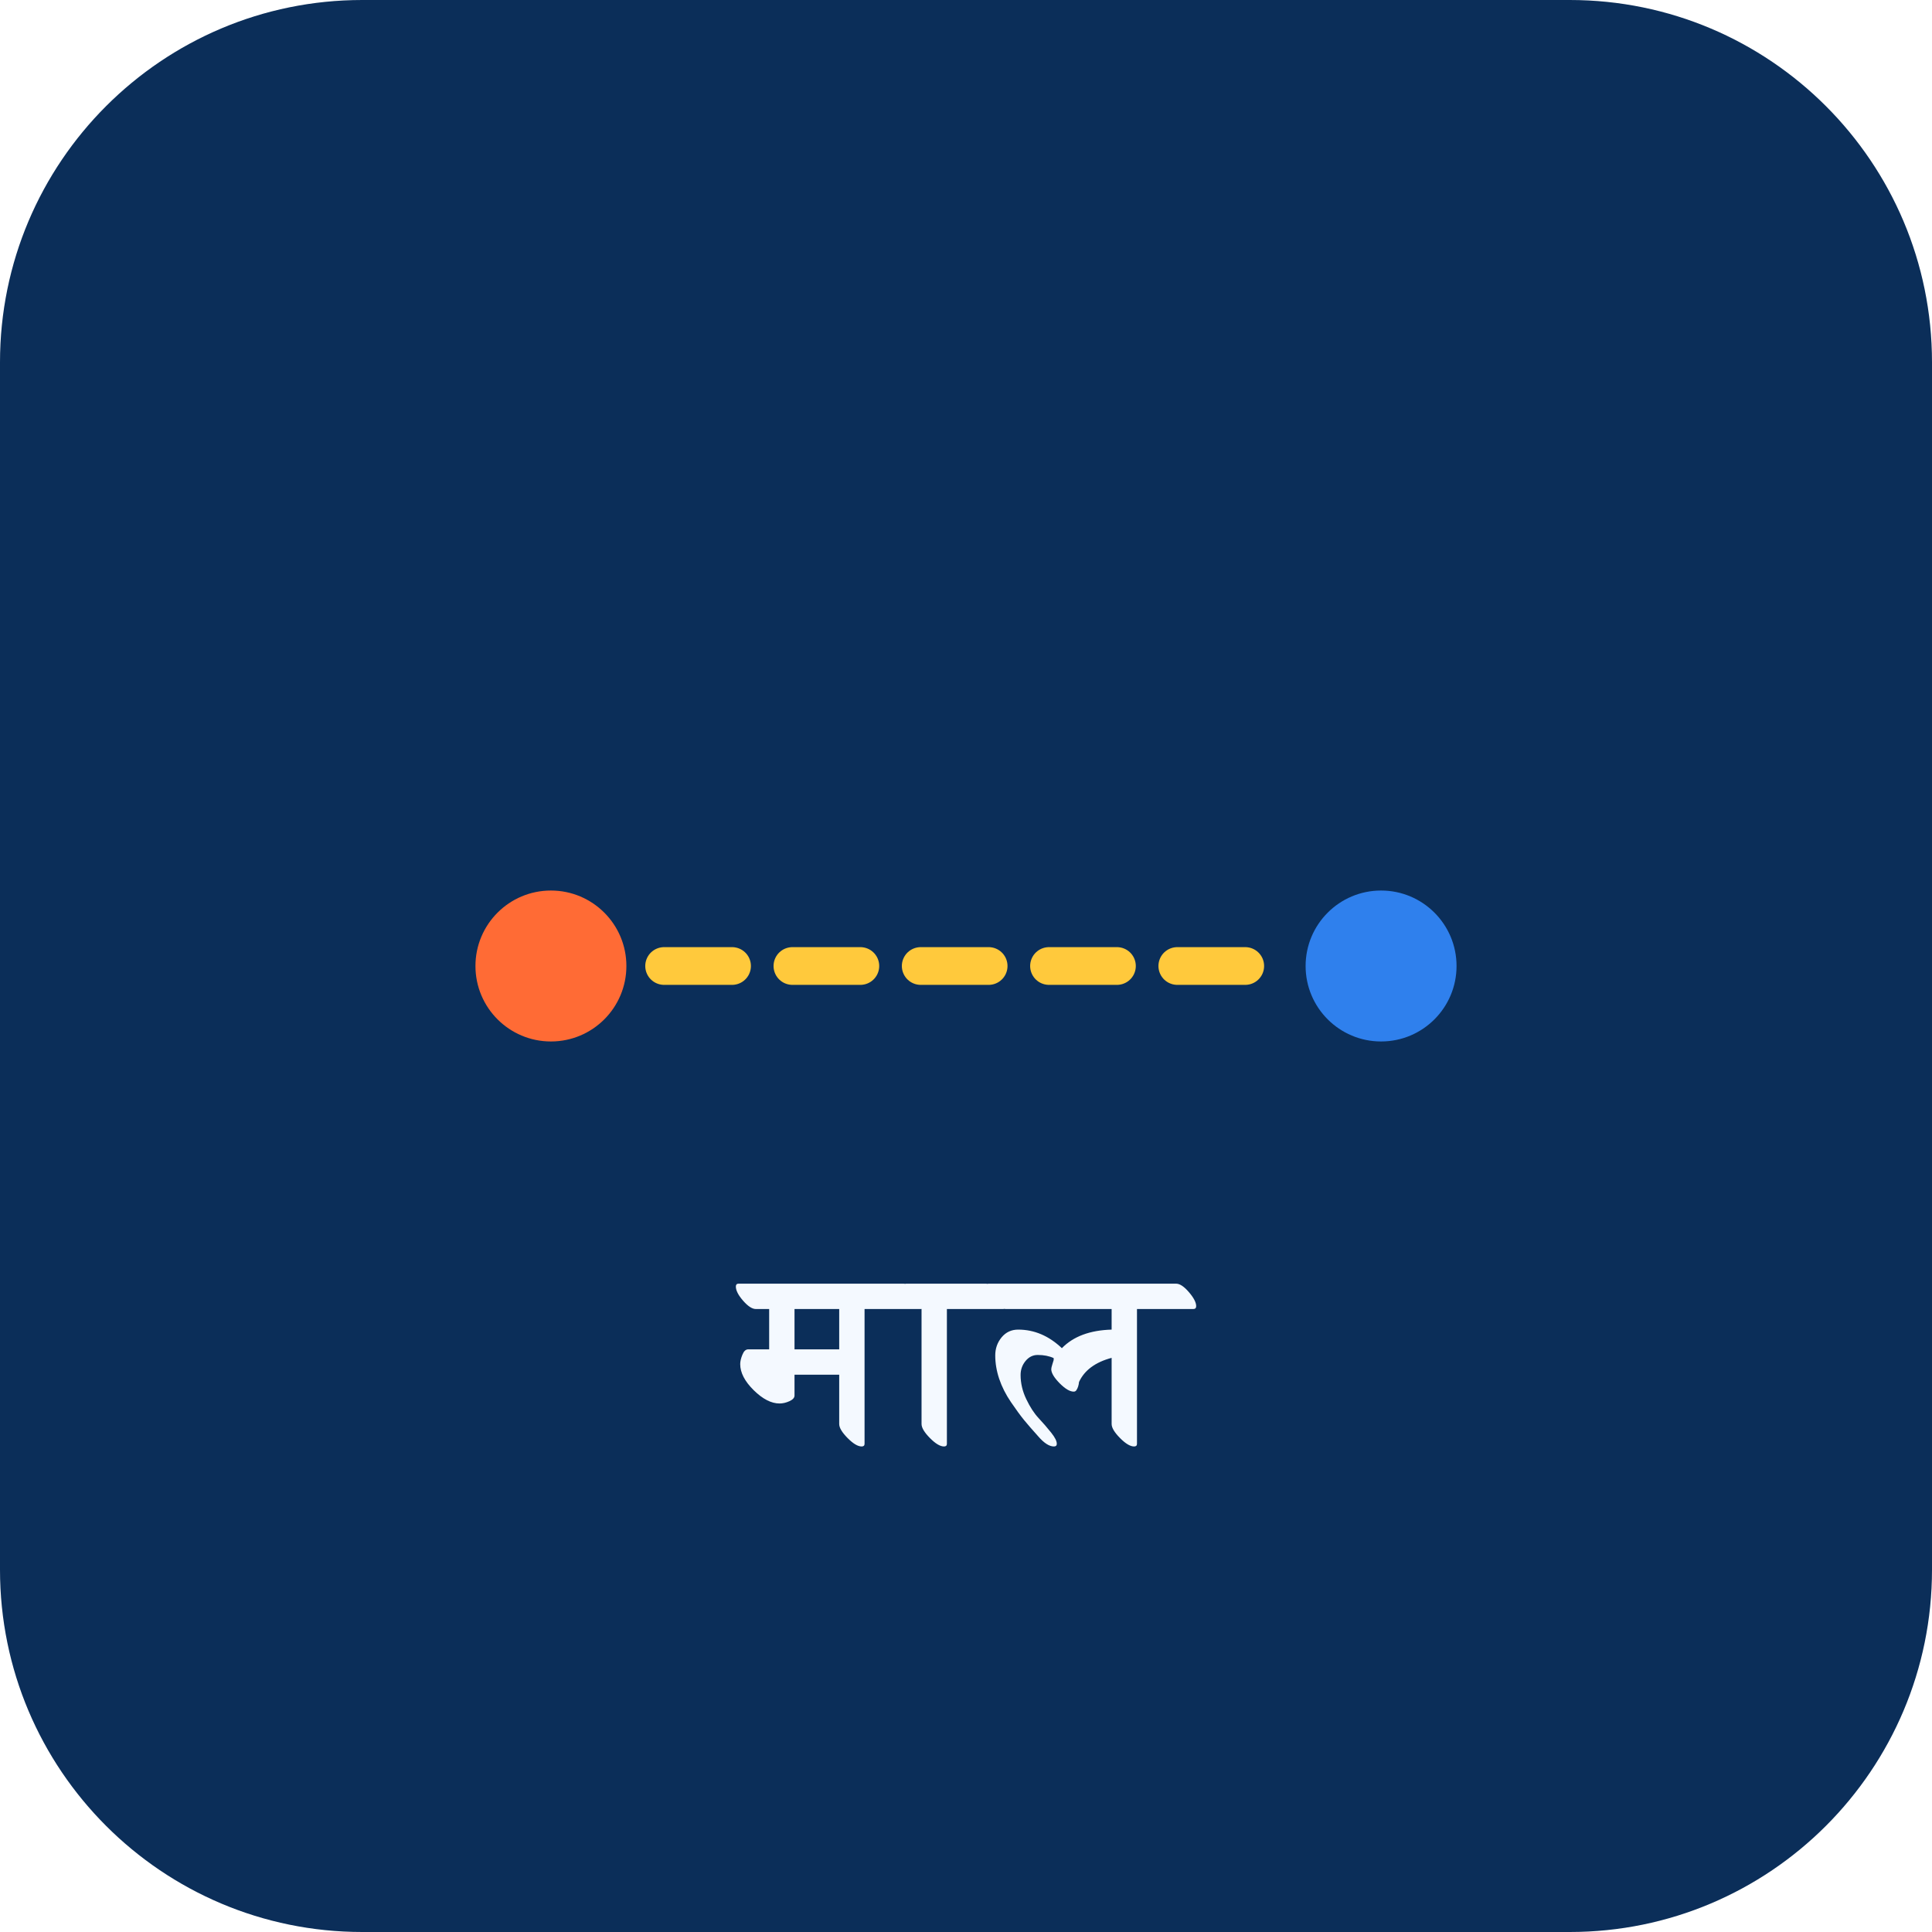
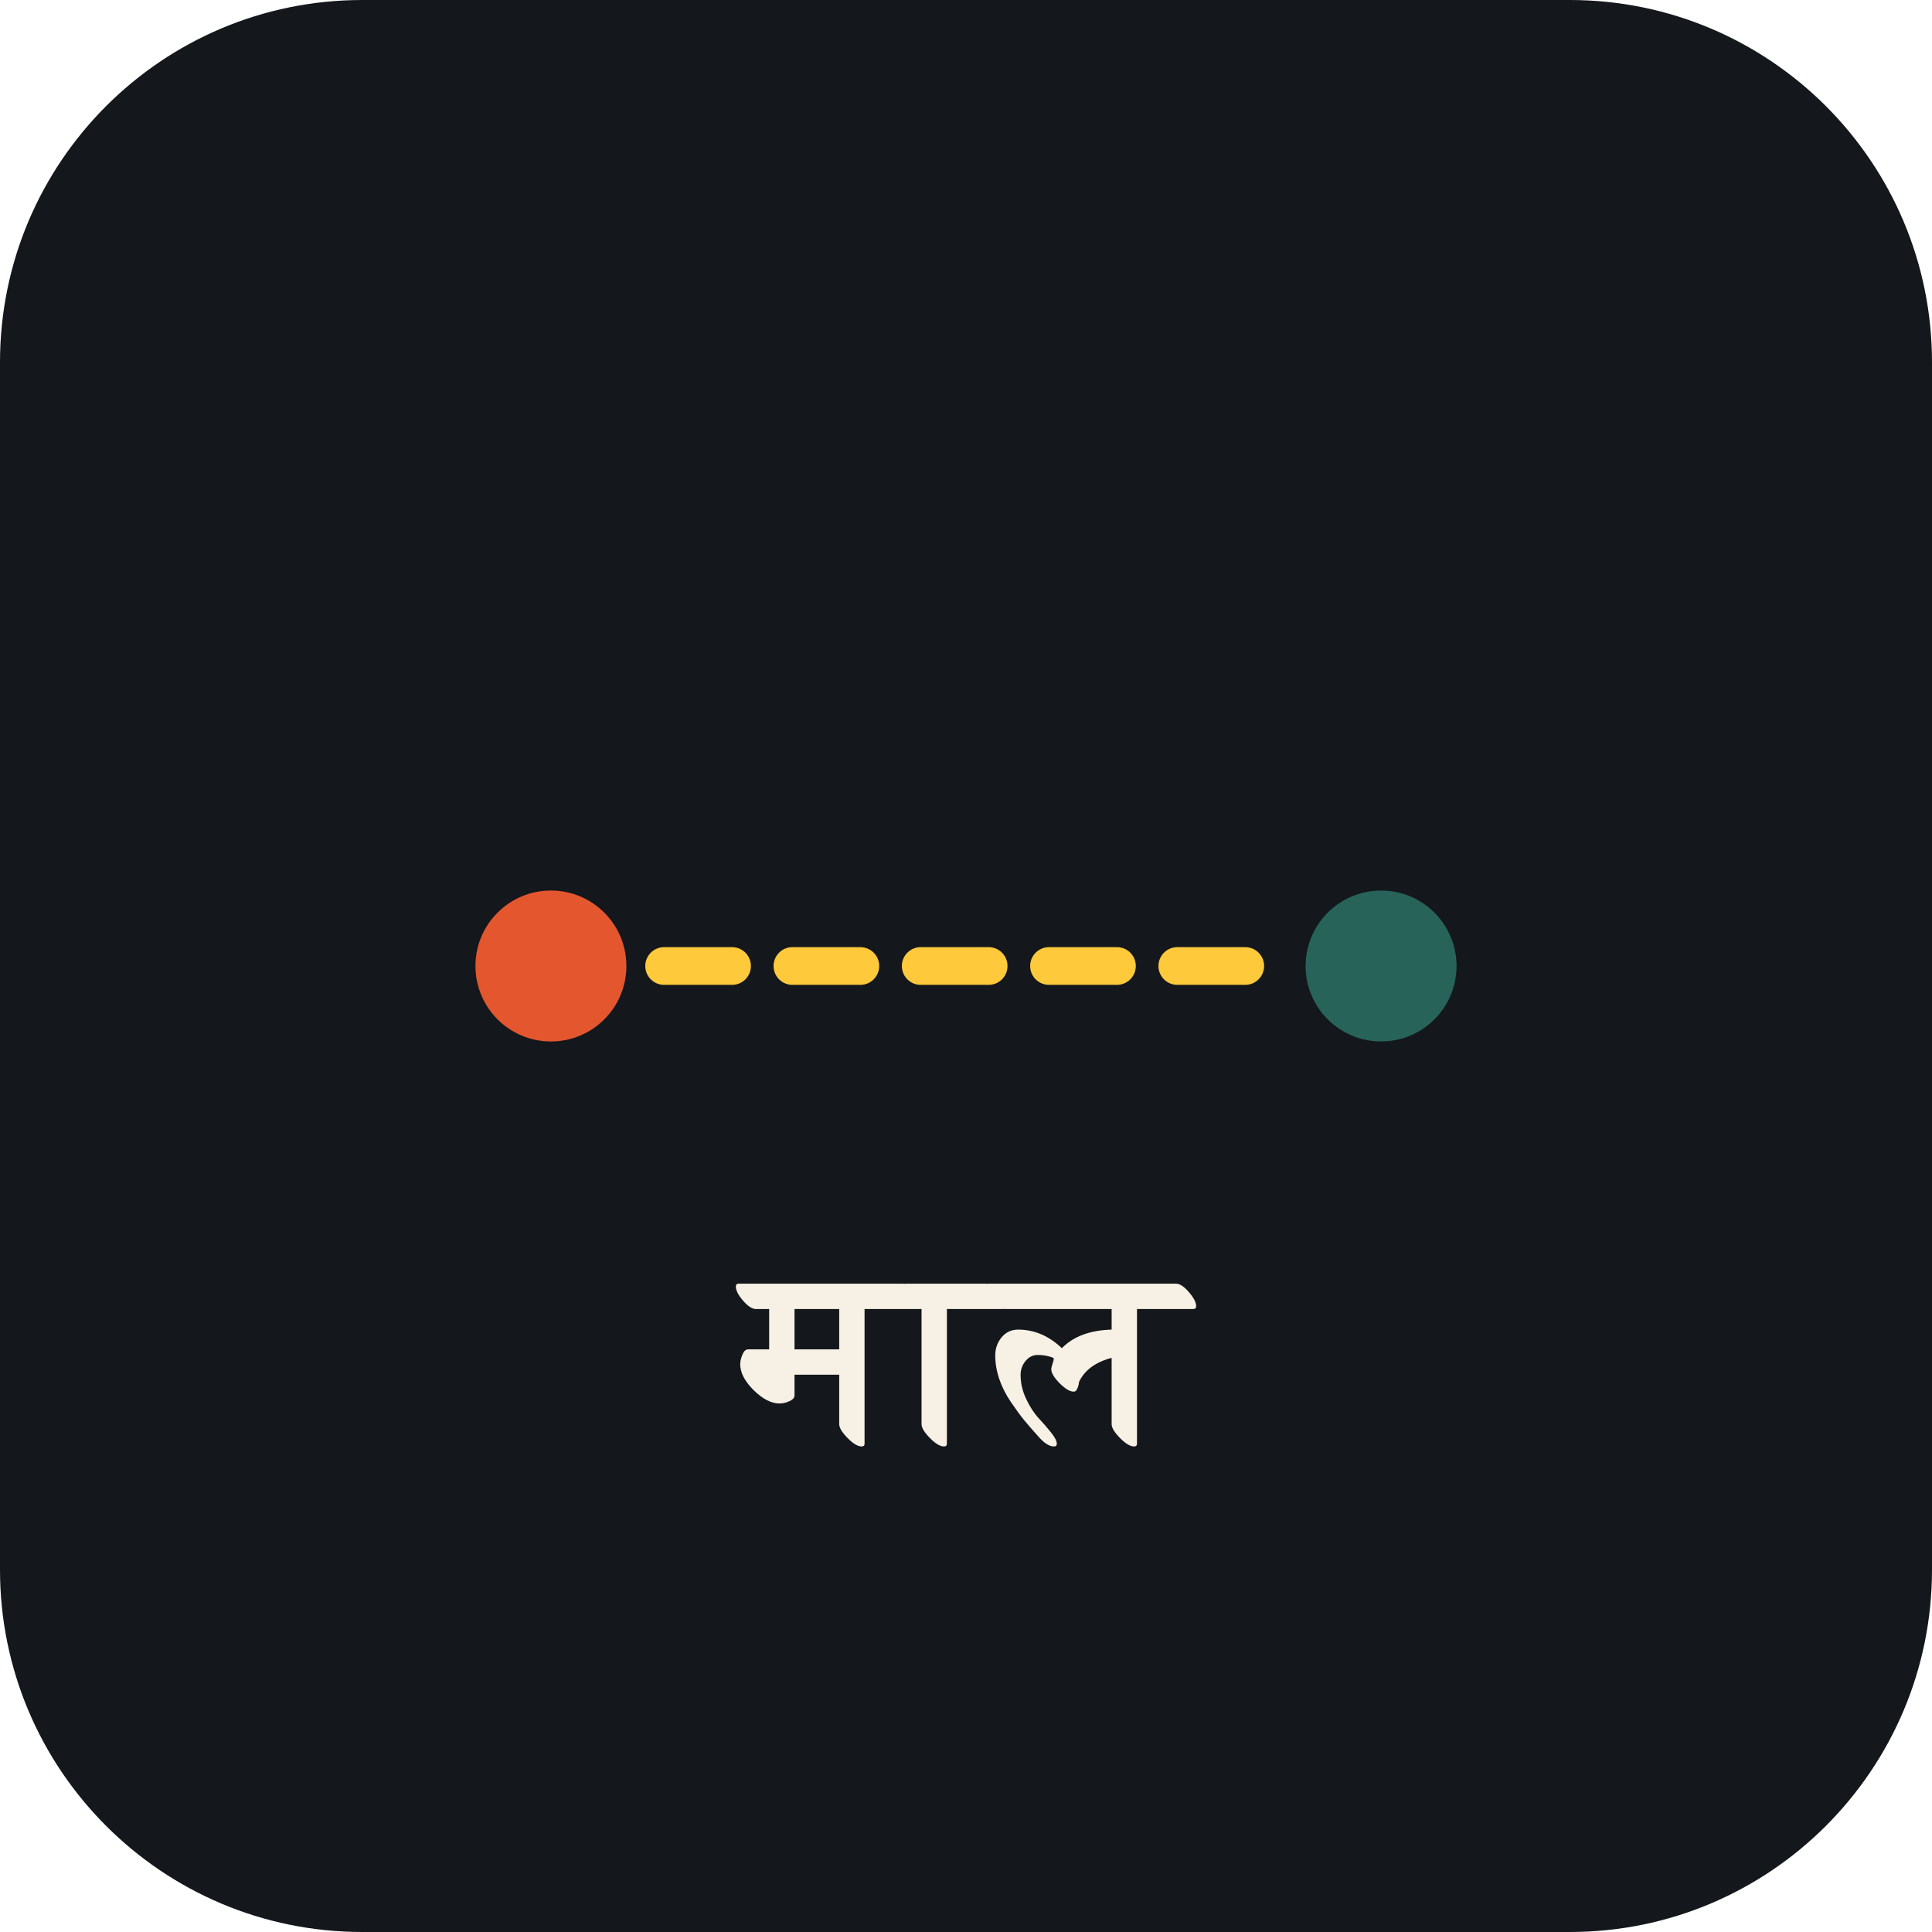
<svg xmlns="http://www.w3.org/2000/svg" viewBox="0 0 512 512">
-   <rect width="512" height="512" rx="96" fill="#0B2E59" />
-   <circle cx="146" cy="256" r="20" fill="#FF6B35" />
-   <circle cx="366" cy="256" r="20" fill="#2F80ED" />
+   <rect width="512" height="512" rx="96" fill="#14171C" />
+   <circle cx="146" cy="256" r="20" fill="#E4572E" />
+   <circle cx="366" cy="256" r="20" fill="#276358" />
  <line x1="176" y1="256" x2="336" y2="256" stroke="#FFC93C" stroke-width="10" stroke-dasharray="18 16" stroke-linecap="round" />
-   <text x="256" y="380" font-family="Georgia, serif" font-size="64" font-weight="700" fill="#F4F9FF" text-anchor="middle">माल</text>
+   <text x="256" y="380" font-family="Georgia, serif" font-size="64" font-weight="700" fill="#F6F1E4" text-anchor="middle">माल</text>
</svg>
